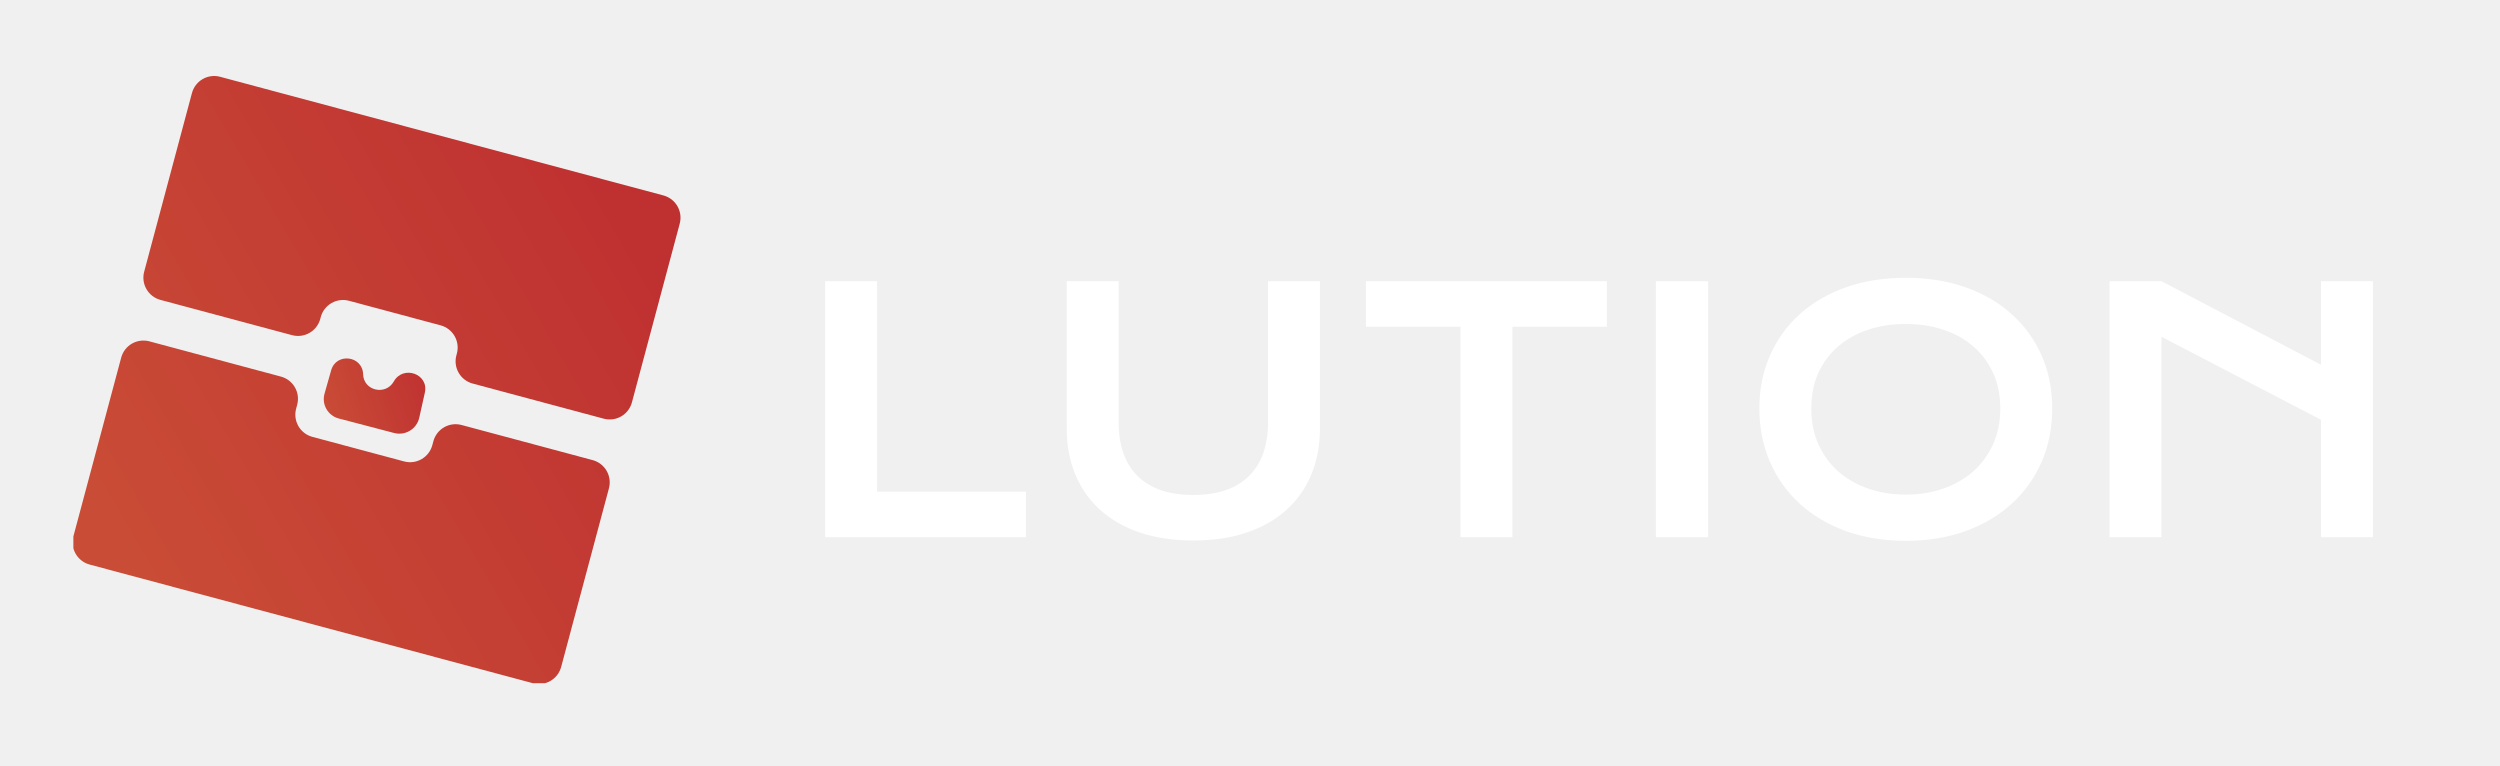
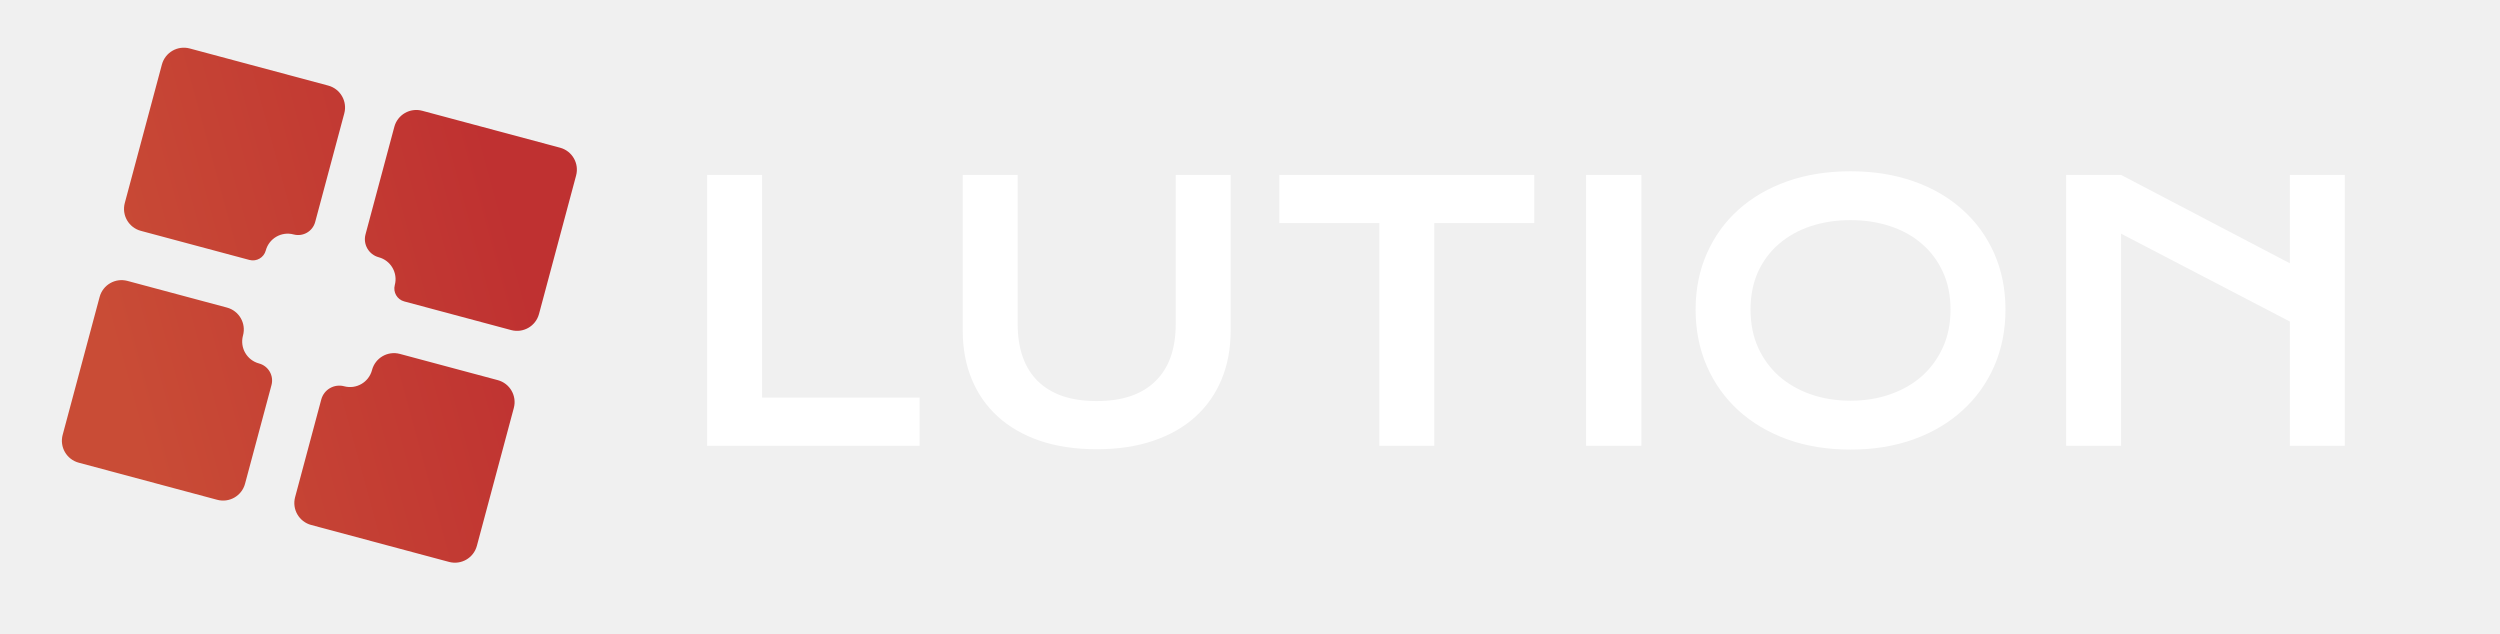
- <svg xmlns="http://www.w3.org/2000/svg" width="954" height="292" viewBox="0 0 954 292" fill="none">
-   <g clip-path="url(#clip0_2_4)">
-     <path d="M253.17 74.584L83.997 29.299C82.883 29 81.722 28.925 80.579 29.075C79.436 29.226 78.334 29.601 77.336 30.178C76.337 30.754 75.463 31.522 74.761 32.437C74.06 33.352 73.545 34.396 73.247 35.51L55.014 103.685C54.412 105.935 54.729 108.331 55.894 110.348C57.059 112.365 58.977 113.836 61.226 114.439L111.453 127.897C113.703 128.5 116.1 128.185 118.118 127.021C120.135 125.857 121.608 123.94 122.213 121.691L122.403 120.981C123.008 118.732 124.481 116.814 126.498 115.65C128.516 114.486 130.913 114.171 133.163 114.774L168.135 124.145C169.249 124.443 170.293 124.958 171.207 125.66C172.122 126.362 172.89 127.237 173.466 128.236C174.043 129.234 174.417 130.337 174.567 131.48C174.718 132.623 174.642 133.784 174.343 134.898L174.153 135.608C173.855 136.722 173.779 137.883 173.929 139.027C174.08 140.17 174.454 141.272 175.03 142.27C175.607 143.269 176.374 144.144 177.289 144.846C178.204 145.548 179.248 146.063 180.362 146.361L230.388 159.766C231.502 160.064 232.663 160.14 233.806 159.99C234.949 159.839 236.051 159.465 237.049 158.888C238.048 158.312 238.923 157.544 239.624 156.629C240.325 155.714 240.84 154.67 241.138 153.557L259.383 85.337C259.985 83.087 259.668 80.69 258.503 78.674C257.338 76.657 255.42 75.186 253.17 74.584ZM46.245 136.463L28 204.683C27.398 206.933 27.715 209.33 28.88 211.346C30.045 213.362 31.963 214.833 34.213 215.436L203.386 260.721C204.5 261.019 205.661 261.095 206.804 260.944C207.947 260.794 209.049 260.419 210.048 259.842C211.046 259.265 211.921 258.498 212.622 257.583C213.324 256.668 213.838 255.624 214.136 254.51L232.369 186.335C232.971 184.085 232.655 181.688 231.49 179.672C230.325 177.655 228.406 176.184 226.157 175.581L176.124 162.175C175.011 161.876 173.849 161.8 172.706 161.951C171.563 162.101 170.46 162.475 169.462 163.052C168.463 163.628 167.588 164.396 166.886 165.31C166.184 166.225 165.67 167.269 165.371 168.383L164.972 169.872C164.369 172.121 162.898 174.039 160.881 175.204C158.865 176.368 156.468 176.684 154.218 176.082L119.203 166.706C118.09 166.408 117.046 165.894 116.132 165.192C115.218 164.49 114.45 163.615 113.874 162.617C113.298 161.619 112.925 160.516 112.775 159.374C112.625 158.231 112.702 157.07 113.001 155.957L113.404 154.458C113.703 153.345 113.78 152.184 113.631 151.041C113.481 149.898 113.107 148.796 112.531 147.798C111.956 146.799 111.188 145.924 110.274 145.222C109.36 144.52 108.316 144.005 107.203 143.707L56.995 130.254C55.881 129.956 54.72 129.879 53.577 130.03C52.434 130.181 51.332 130.555 50.334 131.132C49.336 131.708 48.461 132.476 47.759 133.391C47.058 134.306 46.543 135.35 46.245 136.463Z" fill="url(#paint0_linear_2_4)" />
-     <path d="M126.371 141.303C128.313 134.46 138.363 135.713 138.566 142.823V142.823C138.746 149.122 147.178 151.055 150.272 145.565V145.565C153.853 139.21 163.714 142.684 162.127 149.803L159.991 159.388C159.03 163.699 154.682 166.351 150.409 165.232L129.256 159.693C125.115 158.608 122.673 154.333 123.841 150.214L126.371 141.303Z" fill="url(#paint1_linear_2_4)" />
-   </g>
-   <path d="M314.875 107.312H334.688V187.625H391.5V205H314.875V107.312ZM407.062 107.312H426.875V161.125C426.875 165.542 427.479 169.479 428.688 172.938C429.896 176.354 431.688 179.25 434.062 181.625C436.479 184 439.458 185.812 443 187.062C446.542 188.271 450.667 188.875 455.375 188.875C460.042 188.875 464.146 188.271 467.688 187.062C471.271 185.812 474.25 184 476.625 181.625C479.042 179.25 480.854 176.354 482.062 172.938C483.271 169.479 483.875 165.542 483.875 161.125V107.312H503.688V163.5C503.688 169.917 502.604 175.75 500.438 181C498.271 186.25 495.125 190.75 491 194.5C486.875 198.25 481.812 201.146 475.812 203.188C469.854 205.229 463.042 206.25 455.375 206.25C447.708 206.25 440.875 205.229 434.875 203.188C428.917 201.146 423.875 198.25 419.75 194.5C415.625 190.75 412.479 186.25 410.312 181C408.146 175.75 407.062 169.917 407.062 163.5V107.312ZM557.312 124.688H521.25V107.312H613.188V124.688H577.125V205H557.312V124.688ZM631.875 107.312H651.812V205H631.875V107.312ZM671.375 155.875C671.375 148.5 672.729 141.75 675.438 135.625C678.146 129.5 681.938 124.25 686.812 119.875C691.729 115.458 697.604 112.042 704.438 109.625C711.312 107.208 718.917 106 727.25 106C735.542 106 743.125 107.208 750 109.625C756.875 112.042 762.75 115.458 767.625 119.875C772.542 124.25 776.354 129.5 779.062 135.625C781.771 141.75 783.125 148.5 783.125 155.875C783.125 163.292 781.771 170.104 779.062 176.312C776.354 182.479 772.542 187.792 767.625 192.25C762.75 196.708 756.875 200.188 750 202.688C743.125 205.146 735.542 206.375 727.25 206.375C718.917 206.375 711.312 205.146 704.438 202.688C697.604 200.188 691.729 196.708 686.812 192.25C681.938 187.792 678.146 182.479 675.438 176.312C672.729 170.104 671.375 163.292 671.375 155.875ZM691.188 155.875C691.188 160.917 692.083 165.458 693.875 169.5C695.708 173.542 698.229 177 701.438 179.875C704.688 182.708 708.5 184.896 712.875 186.438C717.292 187.979 722.083 188.75 727.25 188.75C732.417 188.75 737.188 187.979 741.562 186.438C745.979 184.896 749.792 182.708 753 179.875C756.208 177 758.729 173.542 760.562 169.5C762.396 165.458 763.312 160.917 763.312 155.875C763.312 150.833 762.396 146.312 760.562 142.312C758.729 138.312 756.208 134.938 753 132.188C749.792 129.396 745.979 127.271 741.562 125.812C737.188 124.354 732.417 123.625 727.25 123.625C722.083 123.625 717.292 124.354 712.875 125.812C708.5 127.271 704.688 129.396 701.438 132.188C698.229 134.938 695.708 138.312 693.875 142.312C692.083 146.312 691.188 150.833 691.188 155.875ZM805 107.312H824.812L885.688 139.188V107.312H905.5V205H885.688V160.188L824.812 128.5V205H805V107.312Z" fill="white" />
+ <svg xmlns="http://www.w3.org/2000/svg" width="1761" height="446" viewBox="0 0 1761 446" fill="none">
+   <path d="M171.142 236.424C168.854 244.96 173.92 253.733 182.455 256.02V256.02C189.08 257.795 193.011 264.605 191.236 271.229L172.609 340.746C170.322 349.281 161.549 354.346 153.013 352.059L55.455 325.919C46.919 323.632 41.854 314.858 44.141 306.323L70.17 209.183C72.457 200.648 81.23 195.582 89.766 197.869L159.874 216.655C168.41 218.942 173.475 227.715 171.188 236.251L171.142 236.424ZM335.908 384.501C333.621 393.037 324.848 398.102 316.312 395.815L219.183 369.789C210.648 367.502 205.582 358.729 207.869 350.194L226.303 281.397C228.185 274.375 235.403 270.208 242.425 272.089V272.089C250.96 274.376 259.734 269.311 262.021 260.775L262.067 260.602C264.354 252.066 273.128 247.001 281.663 249.288L350.623 267.766C359.158 270.053 364.224 278.826 361.937 287.362L335.908 384.501ZM222.015 156.36C220.24 162.985 213.431 166.916 206.806 165.141V165.141C198.271 162.854 189.497 167.919 187.21 176.455V176.455C185.866 181.47 180.711 184.447 175.696 183.103L99.213 162.609C90.678 160.322 85.613 151.549 87.9 143.013L114.04 45.455C116.327 36.919 125.101 31.854 133.636 34.141L231.195 60.282C239.73 62.569 244.796 71.342 242.509 79.878L222.015 156.36ZM379.667 221.192C377.38 229.728 368.606 234.793 360.071 232.506L284.737 212.32C279.722 210.976 276.746 205.821 278.089 200.806V200.806C280.376 192.271 275.311 183.497 266.776 181.21V181.21C259.754 179.328 255.586 172.111 257.468 165.089L277.769 89.326C280.056 80.79 288.829 75.725 297.365 78.012L394.494 104.038C403.029 106.325 408.095 115.098 405.808 123.634L379.667 221.192Z" fill="url(#paint0_linear_2_62)" />
+   <path d="M498.1 123.204H536.796V280.064H647.758V314H498.1V123.204ZM678.153 123.204H716.85V228.307C716.85 236.933 718.03 244.623 720.39 251.378C722.75 258.051 726.249 263.707 730.888 268.346C735.608 272.984 741.426 276.524 748.344 278.966C755.261 281.326 763.318 282.506 772.514 282.506C781.628 282.506 789.644 281.326 796.562 278.966C803.56 276.524 809.379 272.984 814.018 268.346C818.738 263.707 822.278 258.051 824.638 251.378C826.998 244.623 828.178 236.933 828.178 228.307V123.204H866.874V232.945C866.874 245.478 864.758 256.871 860.526 267.125C856.295 277.379 850.15 286.168 842.094 293.492C834.037 300.816 824.149 306.472 812.431 310.46C800.793 314.448 787.488 316.441 772.514 316.441C757.54 316.441 744.193 314.448 732.475 310.46C720.837 306.472 710.99 300.816 702.934 293.492C694.877 286.168 688.733 277.379 684.501 267.125C680.269 256.871 678.153 245.478 678.153 232.945V123.204ZM971.61 157.14H901.176V123.204H1080.74V157.14H1010.31V314H971.61V157.14ZM1117.24 123.204H1156.18V314H1117.24V123.204ZM1194.39 218.053C1194.39 203.648 1197.03 190.465 1202.32 178.502C1207.61 166.539 1215.02 156.285 1224.54 147.74C1234.14 139.114 1245.62 132.441 1258.96 127.721C1272.39 123.001 1287.24 120.641 1303.52 120.641C1319.71 120.641 1334.53 123.001 1347.95 127.721C1361.38 132.441 1372.86 139.114 1382.38 147.74C1391.98 156.285 1399.43 166.539 1404.72 178.502C1410.01 190.465 1412.65 203.648 1412.65 218.053C1412.65 232.538 1410.01 245.844 1404.72 257.97C1399.43 270.014 1391.98 280.39 1382.38 289.098C1372.86 297.805 1361.38 304.601 1347.95 309.483C1334.53 314.285 1319.71 316.686 1303.52 316.686C1287.24 316.686 1272.39 314.285 1258.96 309.483C1245.62 304.601 1234.14 297.805 1224.54 289.098C1215.02 280.39 1207.61 270.014 1202.32 257.97C1197.03 245.844 1194.39 232.538 1194.39 218.053ZM1233.08 218.053C1233.08 227.9 1234.83 236.77 1238.33 244.664C1241.91 252.558 1246.84 259.312 1253.1 264.928C1259.45 270.462 1266.9 274.734 1275.44 277.745C1284.07 280.756 1293.43 282.262 1303.52 282.262C1313.61 282.262 1322.93 280.756 1331.47 277.745C1340.1 274.734 1347.55 270.462 1353.81 264.928C1360.08 259.312 1365 252.558 1368.58 244.664C1372.16 236.77 1373.95 227.9 1373.95 218.053C1373.95 208.206 1372.16 199.376 1368.58 191.563C1365 183.751 1360.08 177.159 1353.81 171.788C1347.55 166.336 1340.1 162.185 1331.47 159.337C1322.93 156.489 1313.61 155.064 1303.52 155.064C1293.43 155.064 1284.07 156.489 1275.44 159.337C1266.9 162.185 1259.45 166.336 1253.1 171.788C1246.84 177.159 1241.91 183.751 1238.33 191.563C1234.83 199.376 1233.08 208.206 1233.08 218.053ZM1455.38 123.204H1494.07L1612.97 185.46V123.204H1651.66V314H1612.97V226.476L1494.07 164.586V314H1455.38V123.204Z" fill="white" />
  <defs>
-     <linearGradient id="paint0_linear_2_4" x1="237" y1="84.5" x2="42.5" y2="198" gradientUnits="userSpaceOnUse">
+     <linearGradient id="paint0_linear_2_62" x1="362.72" y1="170.329" x2="79.856" y2="247.548" gradientUnits="userSpaceOnUse">
      <stop stop-color="#BF3131" />
      <stop offset="1" stop-color="#C94C36" />
    </linearGradient>
-     <linearGradient id="paint1_linear_2_4" x1="124.555" y1="158.038" x2="164.461" y2="144.929" gradientUnits="userSpaceOnUse">
-       <stop stop-color="#C94C36" />
-       <stop offset="1" stop-color="#BF3131" />
-     </linearGradient>
-     <clipPath id="clip0_2_4">
-       <rect width="231.681" height="231.721" fill="white" transform="translate(28 29)" />
-     </clipPath>
  </defs>
</svg>
